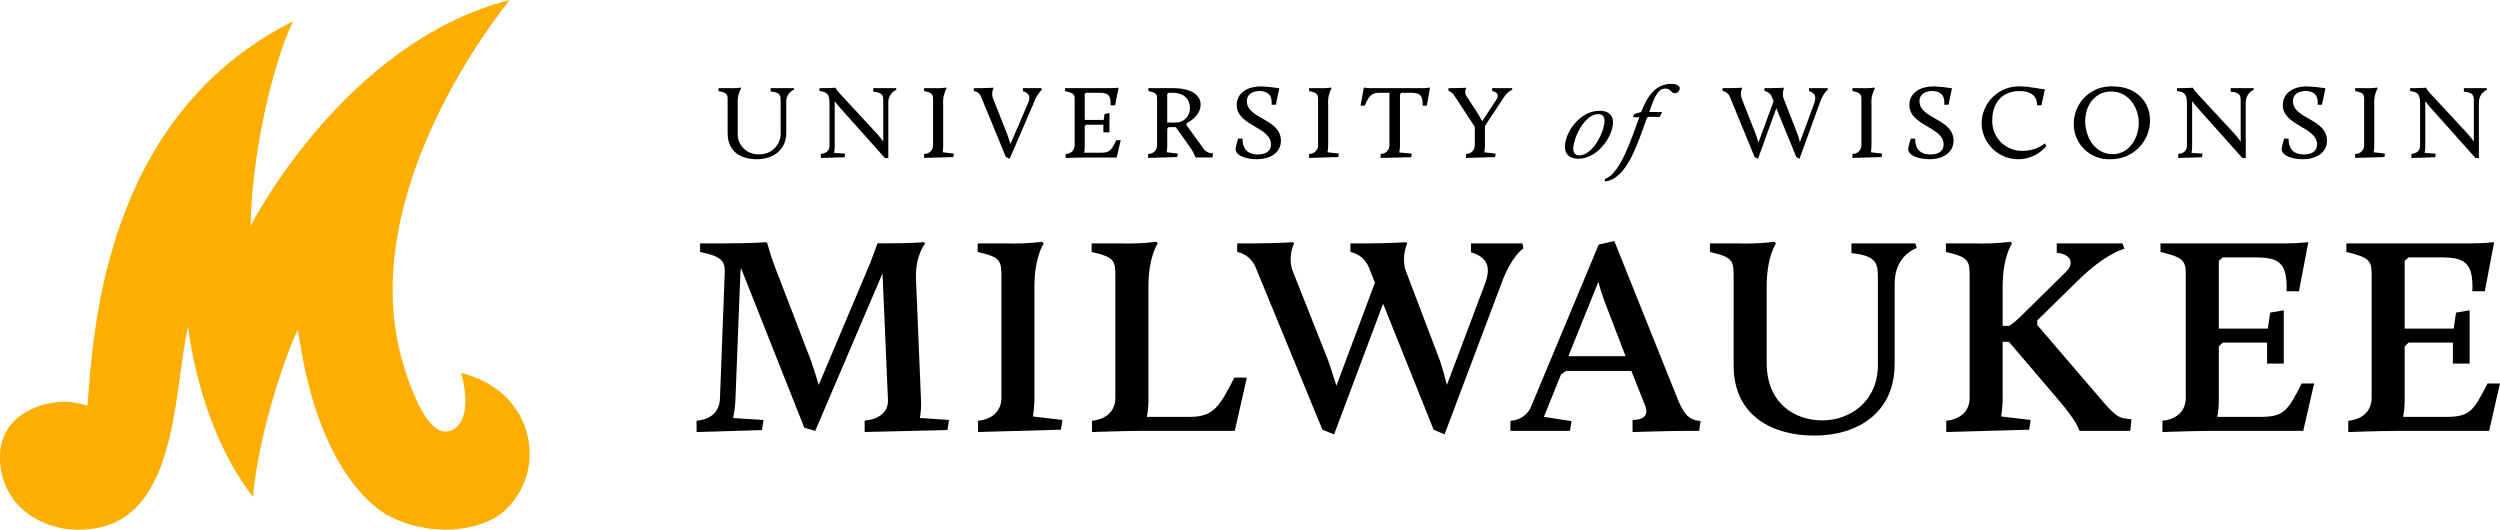
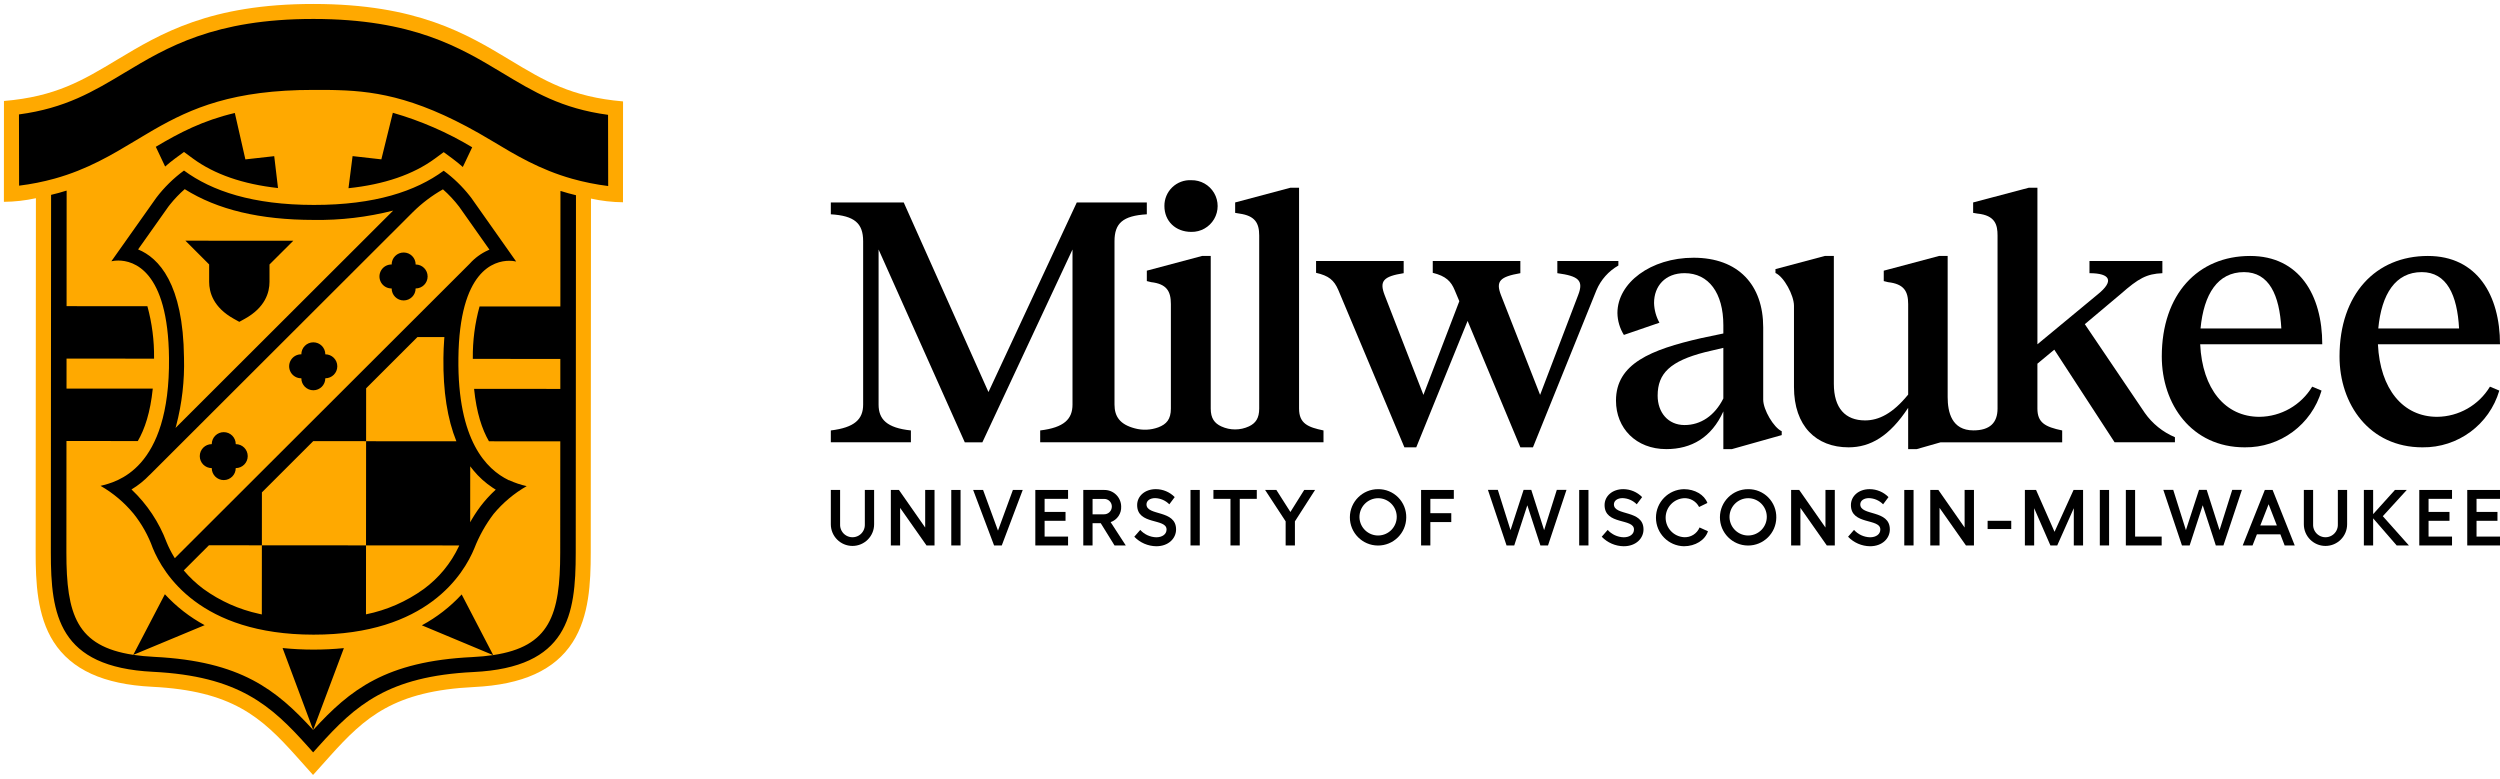
- <svg xmlns="http://www.w3.org/2000/svg" viewBox="0 0 432 91.509">
+ <svg xmlns="http://www.w3.org/2000/svg" viewBox="0 0 642.112 200.018">
+   <defs>
+     <clipPath id="a" transform="translate(1 1.018)">
+       <path d="M159.026,25.029c-13.281-1.141-20.152-5.279-29.078-10.656C118.776,7.644,106.115.018,79.539,0S40.291,7.591,29.111,14.3C20.177,19.668,13.3,23.8.017,24.92L0,50.822a39.861,39.861,0,0,0,8.222-.933l-.064,90.982c0,7.618.347,16.3,4.613,22.972,4.568,7.139,12.831,10.911,25.261,11.533C58.591,176.4,66.05,183.1,75.08,193.189l4.3,4.811.028-.031.028.031,4.3-4.8c9.045-10.081,16.511-16.763,37.073-17.763,12.431-.6,20.7-4.366,25.276-11.5,4.275-6.662,4.638-15.348,4.644-22.966l.062-90.983a39.906,39.906,0,0,0,8.221.945Z" fill="none" clip-rule="evenodd" />
+     </clipPath>
+     <clipPath id="b" transform="translate(1 1.018)">
+       <rect x="-90.481" y="-219" width="1440" height="1024" fill="none" />
+     </clipPath>
+     <clipPath id="c" transform="translate(1 1.018)">
+       <path d="M79.537,3.849c25.507.017,37.683,7.351,48.426,13.821,8.163,4.917,15.264,9.195,27.212,10.807l.034,18.285a63.143,63.143,0,0,1-9.24-1.859c-8.343-2.352-14.586-6.114-20.623-9.749-18-10.846-29.121-12.7-39.459-13.015l-.746-.021L84.4,22.1l-.742-.012q-.927-.012-1.852-.015l-1.11,0H79.58c-20.669-.014-31.366,4.652-41.046,10.215l-.682.4c-.113.065-.227.131-.34.2l-.678.4-.338.2-1.014.6q-.843.5-1.689,1.013c-6.065,3.643-12.339,7.41-20.74,9.749a63.087,63.087,0,0,1-9.147,1.82L3.871,28.372c11.946-1.6,19.051-5.863,27.221-10.769C41.843,11.148,54.028,3.831,79.537,3.849ZM59.314,28l2.709,11.922,7.411-.83.971,8.191c-9.022-1-16.355-3.541-21.868-7.595L46.261,38.01h0l-2.279,1.67c-.888.652-1.737,1.351-2.566,2.077l-2-4.229-.4-.841C45.1,33.074,51.067,29.943,59.314,28ZM99.9,27.948a85.176,85.176,0,0,1,20.379,8.861l-.481,1.012-1.926,4.054c-.849-.748-1.719-1.471-2.632-2.142l-2.276-1.675-2.278,1.671c-5.578,4.091-13.018,6.629-22.178,7.594l1.05-8.246,7.39.835Zm2.78,35.887a3.077,3.077,0,0,1,3.077,3.08,3.078,3.078,0,1,1-.005,6.156,3.078,3.078,0,0,1-6.156,0,3.079,3.079,0,1,1,0-6.157A3.076,3.076,0,0,1,102.68,63.835ZM46.622,60.8l7.053.005,13.6.009h.006l7.049.006L69.334,65.8l-1.113,1.111v.526l0,3.933c0,2.728-1.1,6.59-6.339,9.49l-1.42.786-1.418-.788c-5.233-2.908-6.328-6.77-6.326-9.5l0-3.934V66.9l-1.112-1.112ZM79.479,86.906a3.078,3.078,0,0,1,3.077,3.08,3.078,3.078,0,1,1,0,6.156,3.078,3.078,0,1,1-6.156,0,3.079,3.079,0,1,1,0-6.157A3.076,3.076,0,0,1,79.479,86.906ZM46.445,47.563a30.893,30.893,0,0,0-3.755,3.922l-.422.537-7.8,11.023c5.308,2.175,11.591,8.782,11.79,27.822a62.028,62.028,0,0,1-2.006,17.441l-.172.59,55.9-55.828a77.962,77.962,0,0,1-20.385,2.4C65.77,55.456,54.884,52.867,46.445,47.563Zm10.029,62.414a3.077,3.077,0,0,1,3.077,3.08,3.078,3.078,0,1,1-.005,6.156,3.078,3.078,0,1,1-6.156,0,3.079,3.079,0,0,1,0-6.158A3.077,3.077,0,0,1,56.474,109.977Zm63.3,8.779-.01,14.371.223-.4.229-.4.034-.057q.282-.477.587-.956c.051-.082.1-.162.157-.244q.258-.4.531-.8l.181-.263c.218-.311.442-.621.675-.93.022-.029.043-.06.066-.089.255-.337.522-.674.8-1.006.071-.086.144-.17.216-.255q.309-.368.634-.731c.1-.109.2-.217.3-.325q.317-.342.649-.68c.1-.1.194-.2.294-.3.321-.317.648-.633.991-.942-.265-.158-.533-.33-.8-.507l-.015-.01a22.578,22.578,0,0,1-4.959-4.482C120.285,119.434,120.031,119.1,119.777,118.756Zm-13.557-33.2L93.039,98.714l-.009,13.58-13.58-.009L66.269,125.448l-.009,13.594,26.751.018.019-26.751,23.191.016c-2.311-5.7-3.433-12.863-3.331-21.412.019-1.639.086-3.179.192-4.635l.057-.722Zm6.548-37.941a36.6,36.6,0,0,0-7.748,5.87l-.13.129L37.44,120.969l-.011-.01a22.2,22.2,0,0,1-4.654,3.733,36.232,36.232,0,0,1,9.031,13.6,26.485,26.485,0,0,0,1.824,3.616l.272.441,75.736-75.631A14.059,14.059,0,0,1,124.4,63.24l.314-.133-7.782-11.034A31.151,31.151,0,0,0,112.768,47.611ZM93.011,139.06,93,156.776a38.33,38.33,0,0,0,14.811-6.482,28.74,28.74,0,0,0,9.022-10.934l.129-.283Zm-40.346-.027-6.468,6.46a30.2,30.2,0,0,0,5.061,4.763,38.08,38.08,0,0,0,14.32,6.391l.67.151.012-17.756ZM46.257,42.785c7.179,5.279,17.666,8.822,33.348,8.833s26.171-3.516,33.356-8.786a34.659,34.659,0,0,1,6.687,6.461l.389.5,11.54,16.361-.032-.008a7.554,7.554,0,0,0-1.744-.185c-3.881,0-12.8,2.453-13.064,25-.252,21.283,7.28,28.586,12.824,31.3l.167.081h.09a21.976,21.976,0,0,0,4.459,1.5,31.2,31.2,0,0,0-8.5,7.146,36.409,36.409,0,0,0-4.944,8.825c-2.722,6.6-12.116,22.2-41.311,22.177s-38.567-15.627-41.28-22.234a31.007,31.007,0,0,0-4.924-8.823,31.027,31.027,0,0,0-8.494-7.166c3.905-.952,17.886-4.015,17.585-32.855-.237-22.543-9.15-25.01-13.031-25.013a7.578,7.578,0,0,0-1.743.182l-.032.009L39.169,49.74A34.682,34.682,0,0,1,46.257,42.785ZM71.578,165.426a78.674,78.674,0,0,0,15.746.024l-7.885,21.017ZM16.115,47.942,16.1,77.618l20.615.013h.141a48.109,48.109,0,0,1,1.713,13.316V91.1h-.141l-22.337-.015-.006,7.7,22.013.014h.14c-.623,6.126-2.069,10.424-3.842,13.465H34.25l-18.179-.012-.02,28.627c-.01,15.961,2.624,24.106,17.176,26.294l8.121-15.564a39.151,39.151,0,0,0,10.214,7.942l-18.315,7.625c1.636.246,3.414.419,5.365.517,22.237,1.111,31.362,8.427,40.827,18.784,9.48-10.344,18.614-17.647,40.853-18.728,1.95-.095,3.73-.267,5.366-.509l-18.305-7.65a39.147,39.147,0,0,0,10.224-7.929l8.1,15.575c14.554-2.168,17.2-10.309,17.211-26.27l.02-28.627-18.179-.012h-.141c-1.769-3.046-3.209-7.346-3.824-13.471h.14l22.013.016,0-7.7-22.338-.015h-.14c0-.052,0-.1,0-.153a48.152,48.152,0,0,1,1.732-13.314h.141l20.615.015.021-29.676c.046.014.095.027.141.042v-.014c.6.189,1.208.373,1.83.548.667.188,1.342.351,2.017.519l-.063,91.842c-.011,16.056-1.994,29.444-26.259,30.624-22,1.07-30.355,8.564-39.75,19.035l-1.434,1.6L78,190.623c-9.381-10.483-17.722-17.99-39.724-19.09-24.263-1.213-26.227-14.6-26.216-30.66l.062-91.842c.675-.165,1.351-.329,2.018-.516.623-.174,1.231-.357,1.831-.545v.013C16.02,47.968,16.069,47.956,16.115,47.942Z" fill="none" clip-rule="evenodd" />
+     </clipPath>
+   </defs>
  <g>
+     <g clip-path="url(#a)">
+       <g clip-path="url(#b)">
+         <rect width="161.026" height="200.018" fill="#ffa900" />
+       </g>
+     </g>
+     <g clip-path="url(#c)">
+       <g clip-path="url(#b)">
+         <rect x="3.871" y="3.85" width="153.337" height="190.393" />
+       </g>
+     </g>
    <g>
      <g>
-         <path d="M120.369,72.708c2.488-.267,3.9-1.481,4.035-3.763l.806-21.107c.136-2.423.065-3.43-4.237-4.3V42.055h4.237c4.639,0,7.193-.2,7.193-.2l.2.2a37.451,37.451,0,0,0,1.476,4.5l6.12,15.933c.4,1.209.937,2.821,1.275,4.03l8.941-21.172c.4-1.008,1.209-3.3,1.209-3.3h1.95c4.236,0,6.05-.2,6.05-.2l.267.2s-1.748,2.02-1.612,6.12l.871,20.971a13.261,13.261,0,0,1-.2,3.093l5.042.333-.267,1.748-14.316.338v-1.95c2.483-.267,4.1-1.481,4.03-3.562L152.5,47.233,140.871,74.456l-1.884-.539L128.031,46.292c-.066.67-.131,1.41-.131,1.883l-.811,20.77a21.169,21.169,0,0,1-.4,3.294l5.244.333-.267,1.748-11.294.338Z" />
-         <path d="M169.012,72.708c2.554-.267,4.03-1.748,4.03-3.965V48.04c0-2.958,0-3.562-4.1-4.5V42.055h4.7a41.6,41.6,0,0,0,6.453-.267l.272.267s-1.617,2.287-1.617,7.461V68.743a19.268,19.268,0,0,1-.267,3.225l5.108.6-.267,1.683-14.317.4Z" />
-         <path d="M188.7,72.708c2.554-.267,4.034-1.748,4.034-3.965V48.04c0-2.958,0-3.562-4.1-4.5V42.055h4.705a41.663,41.663,0,0,0,6.453-.267l.267.267s-1.612,2.287-1.612,7.461V69.282a15.135,15.135,0,0,1-.267,2.756h7.39c4.171,0,5.178-1.818,7.733-6.79h2.151l-2.086,9.208h-16.13c-3.027,0-8.538.2-8.538.2Z" />
-         <path d="M228.516,74.255l-11.561-28.1a4.382,4.382,0,0,0-3.163-2.62V42.055h3.229c3.093,0,6.387-.2,6.387-.2l.2.2a6.6,6.6,0,0,0-.338,4.5l6.317,15.933,1.345,4.166,6.655-17.812-1.073-2.69a4.382,4.382,0,0,0-3.164-2.62V42.055h3.229c3.093,0,6.388-.2,6.388-.2l.2.2a7.046,7.046,0,0,0-.337,4.5l5.979,15.731c.408,1.21.877,2.892,1.214,4.232l6.655-17.676c1.007-2.892.2-4.438-2.489-5.244V42.055h8.871l.2.876s-2.081,1.144-3.965,6.453l-9.677,25.677-1.884-.806L239,52.477l-8.468,22.584Z" />
-         <path d="M261,72.708a4.047,4.047,0,0,0,3.7-2.755l11.561-27.7,2.69-.6L289.57,68.139c1.547,4.1,2.554,4.368,4.3,4.635l-.267,1.682h-2.624c-2.081,0-8.871.2-8.871.2V72.572c1.48,0,2.891-.534,2.216-2.352L281.908,64.1H270.614l-.871.605-2.957,7.329,4.77.736-.267,1.682H261Zm15.193-24-5.179,12.84H280.9l-3.36-8.74A39.624,39.624,0,0,1,276.2,48.71Z" />
-         <path d="M299.571,48.04c0-2.958,0-3.562-4.1-4.5V42.055h4.7a41.663,41.663,0,0,0,6.453-.267l.267.267s-1.612,2.287-1.612,7.461V62.694c0,6.991,4.841,9.948,9.612,9.948s9.611-3.228,9.611-9.611V48.241c0-2.62-.065-4.035-4.569-4.5V42.055h11.022l.272.806s-3.833,1.144-3.833,6.186V62.9c0,8.332-6.252,12.367-13.914,12.367-6.79,0-13.913-3.093-13.913-12.165Z" />
-         <path d="M336.32,72.708c2.554-.267,4.031-1.748,4.031-3.965V48.04c0-2.958,0-3.562-4.1-4.5V42.055h4.7a41.6,41.6,0,0,0,6.453-.267l.272.267s-1.617,2.287-1.617,7.461v6.79h1.144a14.007,14.007,0,0,0,1.883-1.546l7.93-7.8c1.213-1.139,1.279-2.957-1.612-3.29V42.055h11.359l.338.942s-3.159.675-8.066,5.511l-6.991,6.856v.811L363.81,69.887c2.217,2.418,2.554,2.352,4.5,2.554l-.2,2.015h-8.74l-.131-.2s-.4-1.547-3.5-5.109l-8.6-10.084h-1.078v9.681a19.268,19.268,0,0,1-.267,3.225l5.108.6-.267,1.683-14.317.4Z" />
-         <path d="M373.67,72.708c2.554-.267,4.03-1.748,4.03-3.965V47.163c0-2.216-.74-2.755-4.367-3.627V42.055h21.711a37.528,37.528,0,0,0,3.829-.2l-1.612,8.472H395.11c.2-5.042-1.411-5.848-5.446-5.848h-5.576l-.675.6v11.7h8.473l.4-2.76,2.352-.4v9.213H391.75V59.2h-7.662l-.675.67v9.414a15.135,15.135,0,0,1-.267,2.756h7.123c4.3,0,4.911-.741,7.465-5.783h2.151L398,74.456H382.2c-3.023,0-8.534.2-8.534.2Z" />
-         <path d="M405.78,72.708c2.559-.267,4.035-1.748,4.035-3.965V47.163c0-2.216-.74-2.755-4.367-3.627V42.055h21.711a37.528,37.528,0,0,0,3.829-.2l-1.612,8.472h-2.151c.2-5.042-1.411-5.848-5.446-5.848H416.2l-.675.6v11.7H424l.4-2.76,2.352-.4v9.213h-2.891V59.2H416.2l-.675.67v9.414a15.135,15.135,0,0,1-.267,2.756h7.123c4.3,0,4.906-.741,7.465-5.783H432l-1.884,8.2h-15.8c-3.023,0-8.539.2-8.539.2Z" />
+         <path d="M304.988,58.543a6.641,6.641,0,1,0,0-13.28,6.569,6.569,0,0,0-6.916,6.64C298.072,55.777,300.93,58.543,304.988,58.543Z" transform="translate(1 1.018)" />
+         <path d="M332.656,103.918V47.2h-2.214l-14.2,3.781v2.675l1.106.186c3.966.553,5.072,2.4,5.072,5.625v44.452c0,2.489-.915,3.76-2.621,4.57a8.454,8.454,0,0,1-7.1.02c-1.76-.81-2.729-2.08-2.729-4.59v-39.2h-2.213l-14.2,3.781v2.675l1.106.275c3.966.461,5.072,2.305,5.072,5.627v26.837c0,2.766-1.129,4.027-3.219,4.824a9.925,9.925,0,0,1-6.024.272c-3.837-1-5.237-3.039-5.237-6.11V60.941c0-4.611,2.122-6.547,8.3-6.917V50.98H275.568l-22.687,48.7-21.765-48.7H212.394v3.044c6.086.37,8.3,2.306,8.3,6.917V102.9c0,3.781-2.214,5.9-8.3,6.639v3.044H232.96v-3.044c-6.178-.645-8.3-2.858-8.3-6.639V63.062L246.8,112.587h4.519l23.148-49.525V102.9c0,3.689-2.122,5.9-8.3,6.639v3.044h72.766v-3.044C334.961,108.713,332.656,107.791,332.656,103.918Z" transform="translate(1 1.018)" />
      </g>
+       <path d="M409.054,73.484,392.73,113.878H389.5L375.945,81.414l-13.188,32.464h-3.044L342.745,73.484c-1.108-2.583-2.491-3.689-5.719-4.427V66.013h22.5v3.135c-5.258.831-6.272,2.03-4.889,5.627l9.961,25.638,9.222-24.071-1.2-2.858c-.922-2.214-2.212-3.6-5.625-4.427V66.013h22.5v3.135c-5.258.923-6.364,2.03-4.981,5.627l10.053,25.638,9.774-25.638c1.477-3.782.092-4.888-5.347-5.627V66.013h15.677v1.166A13.23,13.23,0,0,0,409.054,73.484Z" transform="translate(1 1.018)" />
+       <path d="M451.871,83.068v18.569c0,2.6,2.708,7.183,4.754,8.1v1l-12.778,3.594h-2.214V104.65c-3.044,6.731-8.208,9.683-14.663,9.683-7.747,0-12.913-5.35-12.913-12.452,0-9.5,8.947-13.094,21.857-16.046l5.719-1.2v-2.12c0-8.3-3.781-13.373-9.96-13.373-4.98,0-7.839,3.321-7.839,7.655a11.075,11.075,0,0,0,1.383,5.072l-9.13,3.136a10.984,10.984,0,0,1-1.66-5.625c0-7.747,8.577-14.2,19.551-14.2C445.507,65.177,451.871,72.186,451.871,83.068Zm-20.2,25.085c4.15,0,7.747-2.4,9.96-6.825v-13l-4.7,1.106c-8.946,2.3-12.174,5.441-12.174,11.16C424.756,104.925,427.431,108.153,431.673,108.153Z" transform="translate(1 1.018)" />
+       <path d="M549.873,105.024l-15.4-22.779,9.222-7.747c4.611-4.058,6.641-5.164,10.7-5.349V66.012H535.669v3.137c5.441,0,6.364,2.03,2.122,5.441L522.3,87.41V47.2h-2.213L505.79,50.98v2.675l1.106.186c4.611.461,5.163,2.95,5.163,5.625v44.452c0,3.661-2,5.606-6.182,5.606-5.6,0-6.631-4.684-6.631-8.558V64.723h-2.214l-14.2,3.781v2.675l1.107.275c4.058.461,5.164,2.305,5.164,5.627v23.24c-3.964,4.889-7.561,6.641-11.066,6.641-5.072,0-8.024-3.136-8.024-9.407V64.723H467.7L455.02,68.1v1c2.2.97,4.754,5.76,4.754,8.414v20.87c0,10.052,5.717,15.493,14.018,15.493,5.625,0,10.513-2.858,15.308-10.145v10.6h2.214l6.13-1.746h31.217v-3.044c-4.427-.922-6.364-2.028-6.364-5.625V92.391l4.336-3.6,15.493,23.793H557.62v-1.306A18.043,18.043,0,0,1,549.873,105.024Z" transform="translate(1 1.018)" />
+       <path d="M595.461,87.41H564.105c.553,11.528,6.455,18.63,15.218,18.63a16.021,16.021,0,0,0,13.557-7.747l2.4,1.014a20.3,20.3,0,0,1-19.737,14.571c-13.649,0-21.3-11.068-21.3-23.334,0-16.046,9.316-25.821,22.688-25.821C589.559,64.723,595.461,74.775,595.461,87.41Zm-10.513-4.058c-.461-8.577-3.136-14.479-9.591-14.479-6.733,0-10.33,5.625-11.16,14.479Z" transform="translate(1 1.018)" />
+       <path d="M641.112,87.41H609.756c.553,11.528,6.455,18.63,15.218,18.63a16.021,16.021,0,0,0,13.557-7.747l2.4,1.014a20.3,20.3,0,0,1-19.737,14.571c-13.649,0-21.3-11.068-21.3-23.334,0-16.046,9.316-25.821,22.688-25.821C635.21,64.723,641.112,74.775,641.112,87.41ZM630.6,83.352c-.461-8.577-3.136-14.479-9.591-14.479-6.733,0-10.33,5.625-11.16,14.479Z" transform="translate(1 1.018)" />
      <g>
-         <path d="M125.735,17.429c0-1.123,0-1.348-1.573-1.7v-.5h1.847a9.521,9.521,0,0,0,1.972-.1l.1.1a4.841,4.841,0,0,0-.6,2.746v4.894a3.511,3.511,0,0,0,3.67,3.795,3.584,3.584,0,0,0,3.745-3.7V17.48c0-.974-.025-1.5-1.722-1.673v-.574h3.994l.075.25a2.192,2.192,0,0,0-1.373,2.271v5.168c0,3.071-2.347,4.594-5.143,4.594-2.5,0-4.993-1.148-4.993-4.518Z" />
-         <path d="M141.836,26.592c.924-.075,1.5-.549,1.5-1.4V17.879c0-1.573-.349-1.972-1.723-2.147v-.5h.75c.948,0,2-.075,2-.075a3.542,3.542,0,0,0,.7.949l6.591,7.114c.3.35.7.849.974,1.25V17.58c0-1.049-.025-1.573-1.723-1.749v-.6h3.92l.1.25a2.418,2.418,0,0,0-1.423,2.4v9.438h-.575l-7.714-8.638a11.424,11.424,0,0,1-.974-1.2V25.2a7.607,7.607,0,0,1-.1,1.222l1.9.126-.1.624-4.095.125Z" />
-         <path d="M159.686,26.592a1.478,1.478,0,0,0,1.548-1.473v-7.69c0-1.123,0-1.348-1.548-1.7v-.5h1.822a9.521,9.521,0,0,0,1.972-.1l.1.1a4.841,4.841,0,0,0-.6,2.746v7.14a7.188,7.188,0,0,1-.1,1.2l1.947.225-.1.6-5.043.151Z" />
-         <path d="M169.521,16.7a1.617,1.617,0,0,0-1.248-.973v-.5h1.273c1.2,0,2.047-.075,2.047-.075l.075.075a2.429,2.429,0,0,0-.125,1.648l2.547,6.44c.174.475.375,1.1.524,1.574l3.071-7.166c.475-1.1.05-1.673-.924-1.972v-.524h3.2l.05.275a6.376,6.376,0,0,0-1.448,2.446l-4.094,9.487-.65-.3Z" />
-         <path d="M184.15,26.592a1.478,1.478,0,0,0,1.548-1.473V16.981c0-.749-.35-.925-1.648-1.249v-.5h7.839a13.067,13.067,0,0,0,1.4-.075l-.6,3.046h-.774c.075-1.873-.524-2.172-2.022-2.172H187.67l-.225.2v4.493h3.271l.15-1.023.848-.176v3.347h-1.048V21.549h-3l-.225.225v3.67a4.6,4.6,0,0,1-.1.948h2.8c1.6,0,1.822-.3,2.771-2.171h.749l-.7,3H187.1c-.974,0-2.946.076-2.946.076Z" />
-         <path d="M198.4,26.592a1.477,1.477,0,0,0,1.548-1.473V17.405c0-1.1.025-1.324-1.5-1.673v-.5H202.6c3.571,0,4.869,1.373,4.869,2.846,0,1.672-1.523,2.746-2.446,3.245v.3l2.771,3.819a1.962,1.962,0,0,0,1.822,1.048l-.1.724h-2.871l-.075-.075a8.563,8.563,0,0,0-1.123-1.972l-2.272-3.2H201.95l-.25.276v2.87a7.119,7.119,0,0,1-.1,1.2l1.922.225-.1.6-5.019.151Zm4.769-5.417a2.415,2.415,0,0,0,2.447-2.522c0-1.423-.849-2.621-3.121-2.621h-.575l-.224.224v4.919Z" />
-         <path d="M213.957,23.945h.749c0,2.222,1.323,2.747,2.646,2.747,1.149,0,2.272-.425,2.272-1.722,0-3.071-5.917-3.2-5.917-6.841,0-1.8,1.473-3.2,4.244-3.2a25.35,25.35,0,0,1,3.121.325l-.6,2.846h-.749c.2-2-1.073-2.372-2.072-2.372-1.224,0-2.2.574-2.2,1.748,0,3.095,5.892,3.02,5.892,6.84,0,2.123-1.947,3.2-4.145,3.2-1.672,0-3.695-.524-3.695-1.8A8.773,8.773,0,0,1,213.957,23.945Z" />
-         <path d="M226.214,26.592a1.477,1.477,0,0,0,1.548-1.473v-7.69c0-1.123,0-1.348-1.548-1.7v-.5h1.823a9.534,9.534,0,0,0,1.972-.1l.1.1a4.841,4.841,0,0,0-.6,2.746v7.14a7.119,7.119,0,0,1-.1,1.2l1.947.225-.1.6-5.043.151Z" />
-         <path d="M238.571,26.592a1.477,1.477,0,0,0,1.523-1.423V16.032h-1.648c-1.273,0-1.872.349-2.6,2.222H235.1l.574-3.121a7,7,0,0,0,1.248.1h8.838a8.306,8.306,0,0,0,1.348-.1l-.549,3.121h-.724c.075-1.873-.574-2.222-2.022-2.222h-1.673l-.224.249v8.888a5.339,5.339,0,0,1-.125,1.174l2.147.2-.075.624-5.293.125Z" />
-         <path d="M253.325,26.592a1.456,1.456,0,0,0,1.523-1.473V21.924L251.3,16.506a2.027,2.027,0,0,0-1-.8v-.474h1c1.248,0,1.972-.075,1.972-.075l.075.075a1.335,1.335,0,0,0,.024,1.323l1.973,3.021a14.842,14.842,0,0,1,.774,1.373l2.5-3.795c.374-.6.224-1.248-.774-1.423v-.5h3.445l.05.25a3.583,3.583,0,0,0-1.5,1.373L256.6,21.774v3.345a7.119,7.119,0,0,1-.1,1.2l1.948.225-.1.6-5.018.151Z" />
-         <path d="M303.2,27.141,298.908,16.7a1.616,1.616,0,0,0-1.248-.973v-.5h1.3c1.173,0,2-.075,2-.075l.074.075a2.425,2.425,0,0,0-.124,1.648l2.446,6.216a15.884,15.884,0,0,1,.5,1.548l2.621-7.14-.325-.8a1.616,1.616,0,0,0-1.248-.973v-.5h1.274c1.2,0,2.021-.075,2.021-.075l.076.075a2.8,2.8,0,0,0-.125,1.648l2.4,6.141a12.646,12.646,0,0,1,.474,1.548l2.521-6.841c.35-1.123.025-1.673-.948-1.972v-.524h3.2l.075.275s-.8.424-1.473,2.446l-3.445,9.487-.549-.3L306.947,18.7l-3.17,8.738Z" />
-         <path d="M320.1,26.592a1.477,1.477,0,0,0,1.548-1.473v-7.69c0-1.123,0-1.348-1.548-1.7v-.5h1.823a9.534,9.534,0,0,0,1.972-.1l.1.1a4.841,4.841,0,0,0-.6,2.746v7.14a7.119,7.119,0,0,1-.1,1.2l1.947.225-.1.6-5.043.151Z" />
-         <path d="M330.188,23.945h.749c0,2.222,1.323,2.747,2.646,2.747,1.149,0,2.272-.425,2.272-1.722,0-3.071-5.917-3.2-5.917-6.841,0-1.8,1.473-3.2,4.245-3.2a25.35,25.35,0,0,1,3.121.325l-.6,2.846h-.749c.2-2-1.073-2.372-2.072-2.372-1.223,0-2.2.574-2.2,1.748,0,3.095,5.892,3.02,5.892,6.84,0,2.123-1.947,3.2-4.144,3.2-1.673,0-3.7-.524-3.7-1.8A8.8,8.8,0,0,1,330.188,23.945Z" />
-         <path d="M349.161,14.933c1.6,0,3.221.45,4.195.5l-.6,2.772h-.749c0-1.9-1.4-2.472-3.02-2.472-3.1,0-4.719,2.172-4.719,4.919a5.113,5.113,0,0,0,5.268,5.417,6.076,6.076,0,0,0,3.82-1.3l.249.474a6.331,6.331,0,0,1-11.185-3.82A6.433,6.433,0,0,1,349.161,14.933Z" />
-         <path d="M365.138,14.933c3.97,0,6.392,2.621,6.392,5.867a6.727,6.727,0,0,1-6.841,6.716,6.062,6.062,0,0,1-6.342-6.142A6.43,6.43,0,0,1,365.138,14.933Zm-.075,11.709c2.871,0,4.519-2.8,4.519-5.393s-1.7-5.442-4.769-5.442c-2.846,0-4.493,2.471-4.493,5.093C360.32,23.746,362.042,26.642,365.063,26.642Z" />
-         <path d="M376.4,26.592c.924-.075,1.5-.549,1.5-1.4V17.879c0-1.573-.35-1.972-1.723-2.147v-.5h.749c.948,0,2-.075,2-.075a3.542,3.542,0,0,0,.7.949l6.591,7.114c.3.35.7.849.974,1.25V17.58c0-1.049-.025-1.573-1.723-1.749v-.6h3.92l.1.25a2.418,2.418,0,0,0-1.423,2.4v9.438h-.574l-7.715-8.638a11.553,11.553,0,0,1-.974-1.2V25.2a7.607,7.607,0,0,1-.1,1.222l1.9.126-.1.624-4.095.125Z" />
-         <path d="M394.719,23.945h.749c0,2.222,1.324,2.747,2.647,2.747,1.148,0,2.272-.425,2.272-1.722,0-3.071-5.917-3.2-5.917-6.841,0-1.8,1.473-3.2,4.244-3.2a25.35,25.35,0,0,1,3.121.325l-.6,2.846h-.749c.2-2-1.074-2.372-2.073-2.372-1.223,0-2.2.574-2.2,1.748,0,3.095,5.891,3.02,5.891,6.84,0,2.123-1.947,3.2-4.144,3.2-1.672,0-3.695-.524-3.695-1.8A8.8,8.8,0,0,1,394.719,23.945Z" />
-         <path d="M406.977,26.592a1.478,1.478,0,0,0,1.548-1.473v-7.69c0-1.123,0-1.348-1.548-1.7v-.5H408.8a9.541,9.541,0,0,0,1.973-.1l.1.1a4.835,4.835,0,0,0-.6,2.746v7.14a7.119,7.119,0,0,1-.1,1.2l1.948.225-.1.6-5.043.151Z" />
-         <path d="M416.687,26.592c.924-.075,1.5-.549,1.5-1.4V17.879c0-1.573-.349-1.972-1.722-2.147v-.5h.749c.948,0,2-.075,2-.075a3.542,3.542,0,0,0,.7.949l6.591,7.114c.3.35.7.849.974,1.25V17.58c0-1.049-.025-1.573-1.723-1.749v-.6h3.92l.1.25a2.418,2.418,0,0,0-1.423,2.4v9.438h-.575l-7.714-8.638a11.553,11.553,0,0,1-.974-1.2V25.2a7.681,7.681,0,0,1-.1,1.222l1.9.126-.1.624-4.095.125Z" />
-         <g>
-           <path d="M276.4,19.145c2.044,0,2.6,1.292,2.212,2.952-.525,2.254-2.866,5.329-5.889,5.329-2.027,0-2.583-1.363-2.188-3.058C271.064,22.079,273.338,19.145,276.4,19.145Zm-3.473,7.7c1.922,0,3.716-2.9,4.209-5.014.273-1.171.16-2.114-.958-2.114-1.9,0-3.665,2.761-4.182,4.98C271.715,25.889,271.805,26.849,272.923,26.849Z" />
-           <path d="M282.361,19.721l1.243-.384c1.008-2.6,2.438-4.84,5.146-4.84.856,0,1.651.263,1.492.944a.934.934,0,0,1-.857.681c-.559,0-.7-.821-1.591-.821-1.45,0-2,1.852-2.814,4.053h2.236l-.422.839h-1.939l-.243.14c-1.591,4.28-3.419,10.623-7.286,11.024l-.025-.419c2.646-.856,4.6-6.9,5.965-10.675H282.2Z" />
-         </g>
+         <path d="M212.394,133.643v-8.818h2.382v8.818a3.18,3.18,0,1,0,6.353,0v-8.818h2.383v8.818a5.559,5.559,0,1,1-11.118,0Z" transform="translate(1 1.018)" />
+         <path d="M229.888,124.825l6.74,9.651v-9.651h2.4v14.254h-2.057l-6.78-9.653v9.653h-2.383V124.825Z" transform="translate(1 1.018)" />
+         <path d="M245.712,124.825v14.254H243.33V124.825Z" transform="translate(1 1.018)" />
+         <path d="M251.5,124.825l3.828,10.447,3.828-10.447h2.525L256.3,139.079h-1.976l-5.375-14.254Z" transform="translate(1 1.018)" />
+         <path d="M273.327,124.825v2.281H267.3v3.36h5.375v2.281H267.3V136.8h6.027v2.281h-8.409V124.825Z" transform="translate(1 1.018)" />
+         <path d="M285.261,139.079l-3.543-5.722h-2.1v5.722h-2.383V124.825h5.356a4.3,4.3,0,0,1,4.377,4.236,4.027,4.027,0,0,1-2.707,4.031l3.888,5.987Zm-5.64-8h2.892a1.979,1.979,0,0,0,2.056-2.015,1.938,1.938,0,0,0-2.056-1.934h-2.892Z" transform="translate(1 1.018)" />
+         <path d="M300.718,126.657l-1.384,1.854a5.328,5.328,0,0,0-3.645-1.589c-1.3,0-2.22.652-2.22,1.608,0,3.035,7.6,1.285,7.6,6.435,0,2.28-1.914,4.317-5.091,4.317a7.962,7.962,0,0,1-5.64-2.444l1.527-1.75a5.766,5.766,0,0,0,4.113,1.894c1.568,0,2.647-.795,2.647-2,0-2.953-7.554-1.08-7.554-6.272,0-2.32,2-4.093,4.805-4.093A6.826,6.826,0,0,1,300.718,126.657Z" transform="translate(1 1.018)" />
+         <path d="M307.156,124.825v14.254h-2.383V124.825Z" transform="translate(1 1.018)" />
+         <path d="M321.8,127.106h-4.378v11.973h-2.383V127.106h-4.377v-2.281H321.8Z" transform="translate(1 1.018)" />
+         <path d="M326.828,124.825l3.605,5.66,3.543-5.66h2.789l-5.172,8.064v6.19h-2.382v-6.19l-5.274-8.064Z" transform="translate(1 1.018)" />
+         <path d="M360.186,131.932a7.239,7.239,0,1,1-7.229-7.311A7.145,7.145,0,0,1,360.186,131.932Zm-12.014,0a4.789,4.789,0,1,0,4.785-4.989A4.813,4.813,0,0,0,348.172,131.932Z" transform="translate(1 1.018)" />
+         <path d="M372.406,124.825v2.281h-6.027v3.686h5.375v2.281h-5.375v6.006H364V124.825Z" transform="translate(1 1.018)" />
+         <path d="M401.344,124.805,396.6,139.079h-1.955l-3.36-10.323-3.36,10.323H385.95l-4.786-14.274h2.546l3.258,10.344,3.36-10.344H392.3l3.3,10.344,3.258-10.344Z" transform="translate(1 1.018)" />
+         <path d="M406.988,124.825v14.254h-2.382V124.825Z" transform="translate(1 1.018)" />
+         <path d="M420.774,126.657l-1.384,1.854a5.331,5.331,0,0,0-3.646-1.589c-1.3,0-2.219.652-2.219,1.608,0,3.035,7.6,1.285,7.6,6.435,0,2.28-1.913,4.317-5.09,4.317a7.966,7.966,0,0,1-5.641-2.444l1.527-1.75a5.768,5.768,0,0,0,4.114,1.894c1.568,0,2.646-.795,2.646-2,0-2.953-7.553-1.08-7.553-6.272,0-2.32,2-4.093,4.805-4.093A6.826,6.826,0,0,1,420.774,126.657Z" transform="translate(1 1.018)" />
+         <path d="M431.508,139.282a7.332,7.332,0,0,1,0-14.661c2.81,0,5.253,1.447,6.027,3.544L435.4,129.2a4.125,4.125,0,0,0-3.888-2.26,5.019,5.019,0,0,0,0,10.018,4.063,4.063,0,0,0,4.011-2.5l2.158.978C436.944,137.715,434.419,139.282,431.508,139.282Z" transform="translate(1 1.018)" />
+         <path d="M455.232,131.932A7.239,7.239,0,1,1,448,124.621,7.145,7.145,0,0,1,455.232,131.932Zm-12.013,0A4.789,4.789,0,1,0,448,126.943,4.812,4.812,0,0,0,443.219,131.932Z" transform="translate(1 1.018)" />
+         <path d="M461.12,124.825l6.74,9.651v-9.651h2.4v14.254h-2.056l-6.78-9.653v9.653h-2.383V124.825Z" transform="translate(1 1.018)" />
+         <path d="M484.051,126.657l-1.385,1.854a5.328,5.328,0,0,0-3.645-1.589c-1.3,0-2.219.652-2.219,1.608,0,3.035,7.594,1.285,7.594,6.435,0,2.28-1.913,4.317-5.089,4.317a7.966,7.966,0,0,1-5.641-2.444l1.527-1.75a5.766,5.766,0,0,0,4.114,1.894c1.567,0,2.646-.795,2.646-2,0-2.953-7.554-1.08-7.554-6.272,0-2.32,2-4.093,4.805-4.093A6.83,6.83,0,0,1,484.051,126.657Z" transform="translate(1 1.018)" />
+         <path d="M490.488,124.825v14.254h-2.383V124.825Z" transform="translate(1 1.018)" />
+         <path d="M496.862,124.825l6.739,9.651v-9.651h2.4v14.254h-2.057l-6.781-9.653v9.653h-2.382V124.825Z" transform="translate(1 1.018)" />
+         <path d="M509.509,132.747h6.069v2.117h-6.069Z" transform="translate(1 1.018)" />
+         <path d="M519.081,124.825h2.871l4.745,10.752,4.887-10.752h2.443v14.254h-2.383v-9.571l-4.255,9.571h-1.751l-4.175-9.571v9.571h-2.382Z" transform="translate(1 1.018)" />
+         <path d="M540.71,124.825v14.254h-2.383V124.825Z" transform="translate(1 1.018)" />
+         <path d="M547.391,124.825V136.8h6.821v2.281h-9.2V124.825Z" transform="translate(1 1.018)" />
+         <path d="M574.82,124.805l-4.745,14.274H568.12l-3.36-10.323L561.4,139.079h-1.975l-4.785-14.274h2.544l3.258,10.344,3.361-10.344h1.975l3.3,10.344,3.258-10.344Z" transform="translate(1 1.018)" />
+         <path d="M584.7,136.228h-6.027l-1.121,2.851h-2.524l5.681-14.254h2l5.68,14.254H585.8Zm-.9-2.28-2.118-5.457-2.137,5.457Z" transform="translate(1 1.018)" />
+         <path d="M590.729,133.643v-8.818h2.383v8.818a3.18,3.18,0,1,0,6.353,0v-8.818h2.382v8.818a5.559,5.559,0,1,1-11.118,0Z" transform="translate(1 1.018)" />
+         <path d="M614.576,139.079l-6.047-6.965v6.965h-2.383V124.825h2.383v6.211l5.6-6.211h3.034l-6.15,6.74,6.7,7.514Z" transform="translate(1 1.018)" />
+         <path d="M628.79,124.825v2.281h-6.027v3.36h5.376v2.281h-5.376V136.8h6.027v2.281h-8.409V124.825Z" transform="translate(1 1.018)" />
+         <path d="M641.112,124.825v2.281h-6.027v3.36h5.375v2.281h-5.375V136.8h6.027v2.281H632.7V124.825Z" transform="translate(1 1.018)" />
      </g>
    </g>
-     <path d="M79.69,64.444c1.941,7.375-.368,10.051-2.685,10.123-3.643.113-6.614-8.984-7.617-12.669C62.369,36.1,81.3,8.562,88.056,0,59.435,7.36,43.437,38.785,43.3,39.057c.3-14.984,4.872-30.678,7.362-35.378C17.865,20.046,16.112,57.5,15.112,70.1l-.833-.235a11.712,11.712,0,0,0-3.18-.422,13.037,13.037,0,0,0-7.318,2.2A8.575,8.575,0,0,0,0,78.929a12.011,12.011,0,0,0,3.665,8.888,14.488,14.488,0,0,0,10.08,3.692c17.19,0,16.115-23.589,18.744-35.047,1.4,10.628,5.223,21.681,11.227,29.392.992-11.391,5.981-25.419,7.744-28.867l.588,3.446C55.3,79.5,63.273,87.19,67.4,89.269a21.463,21.463,0,0,0,9.581,2.24c3.94,0,7.573-1.088,9.924-3a13.322,13.322,0,0,0,4.027-14.047C89.451,69.465,85.4,65.891,79.69,64.444Z" fill="#fcae02" />
  </g>
</svg>
